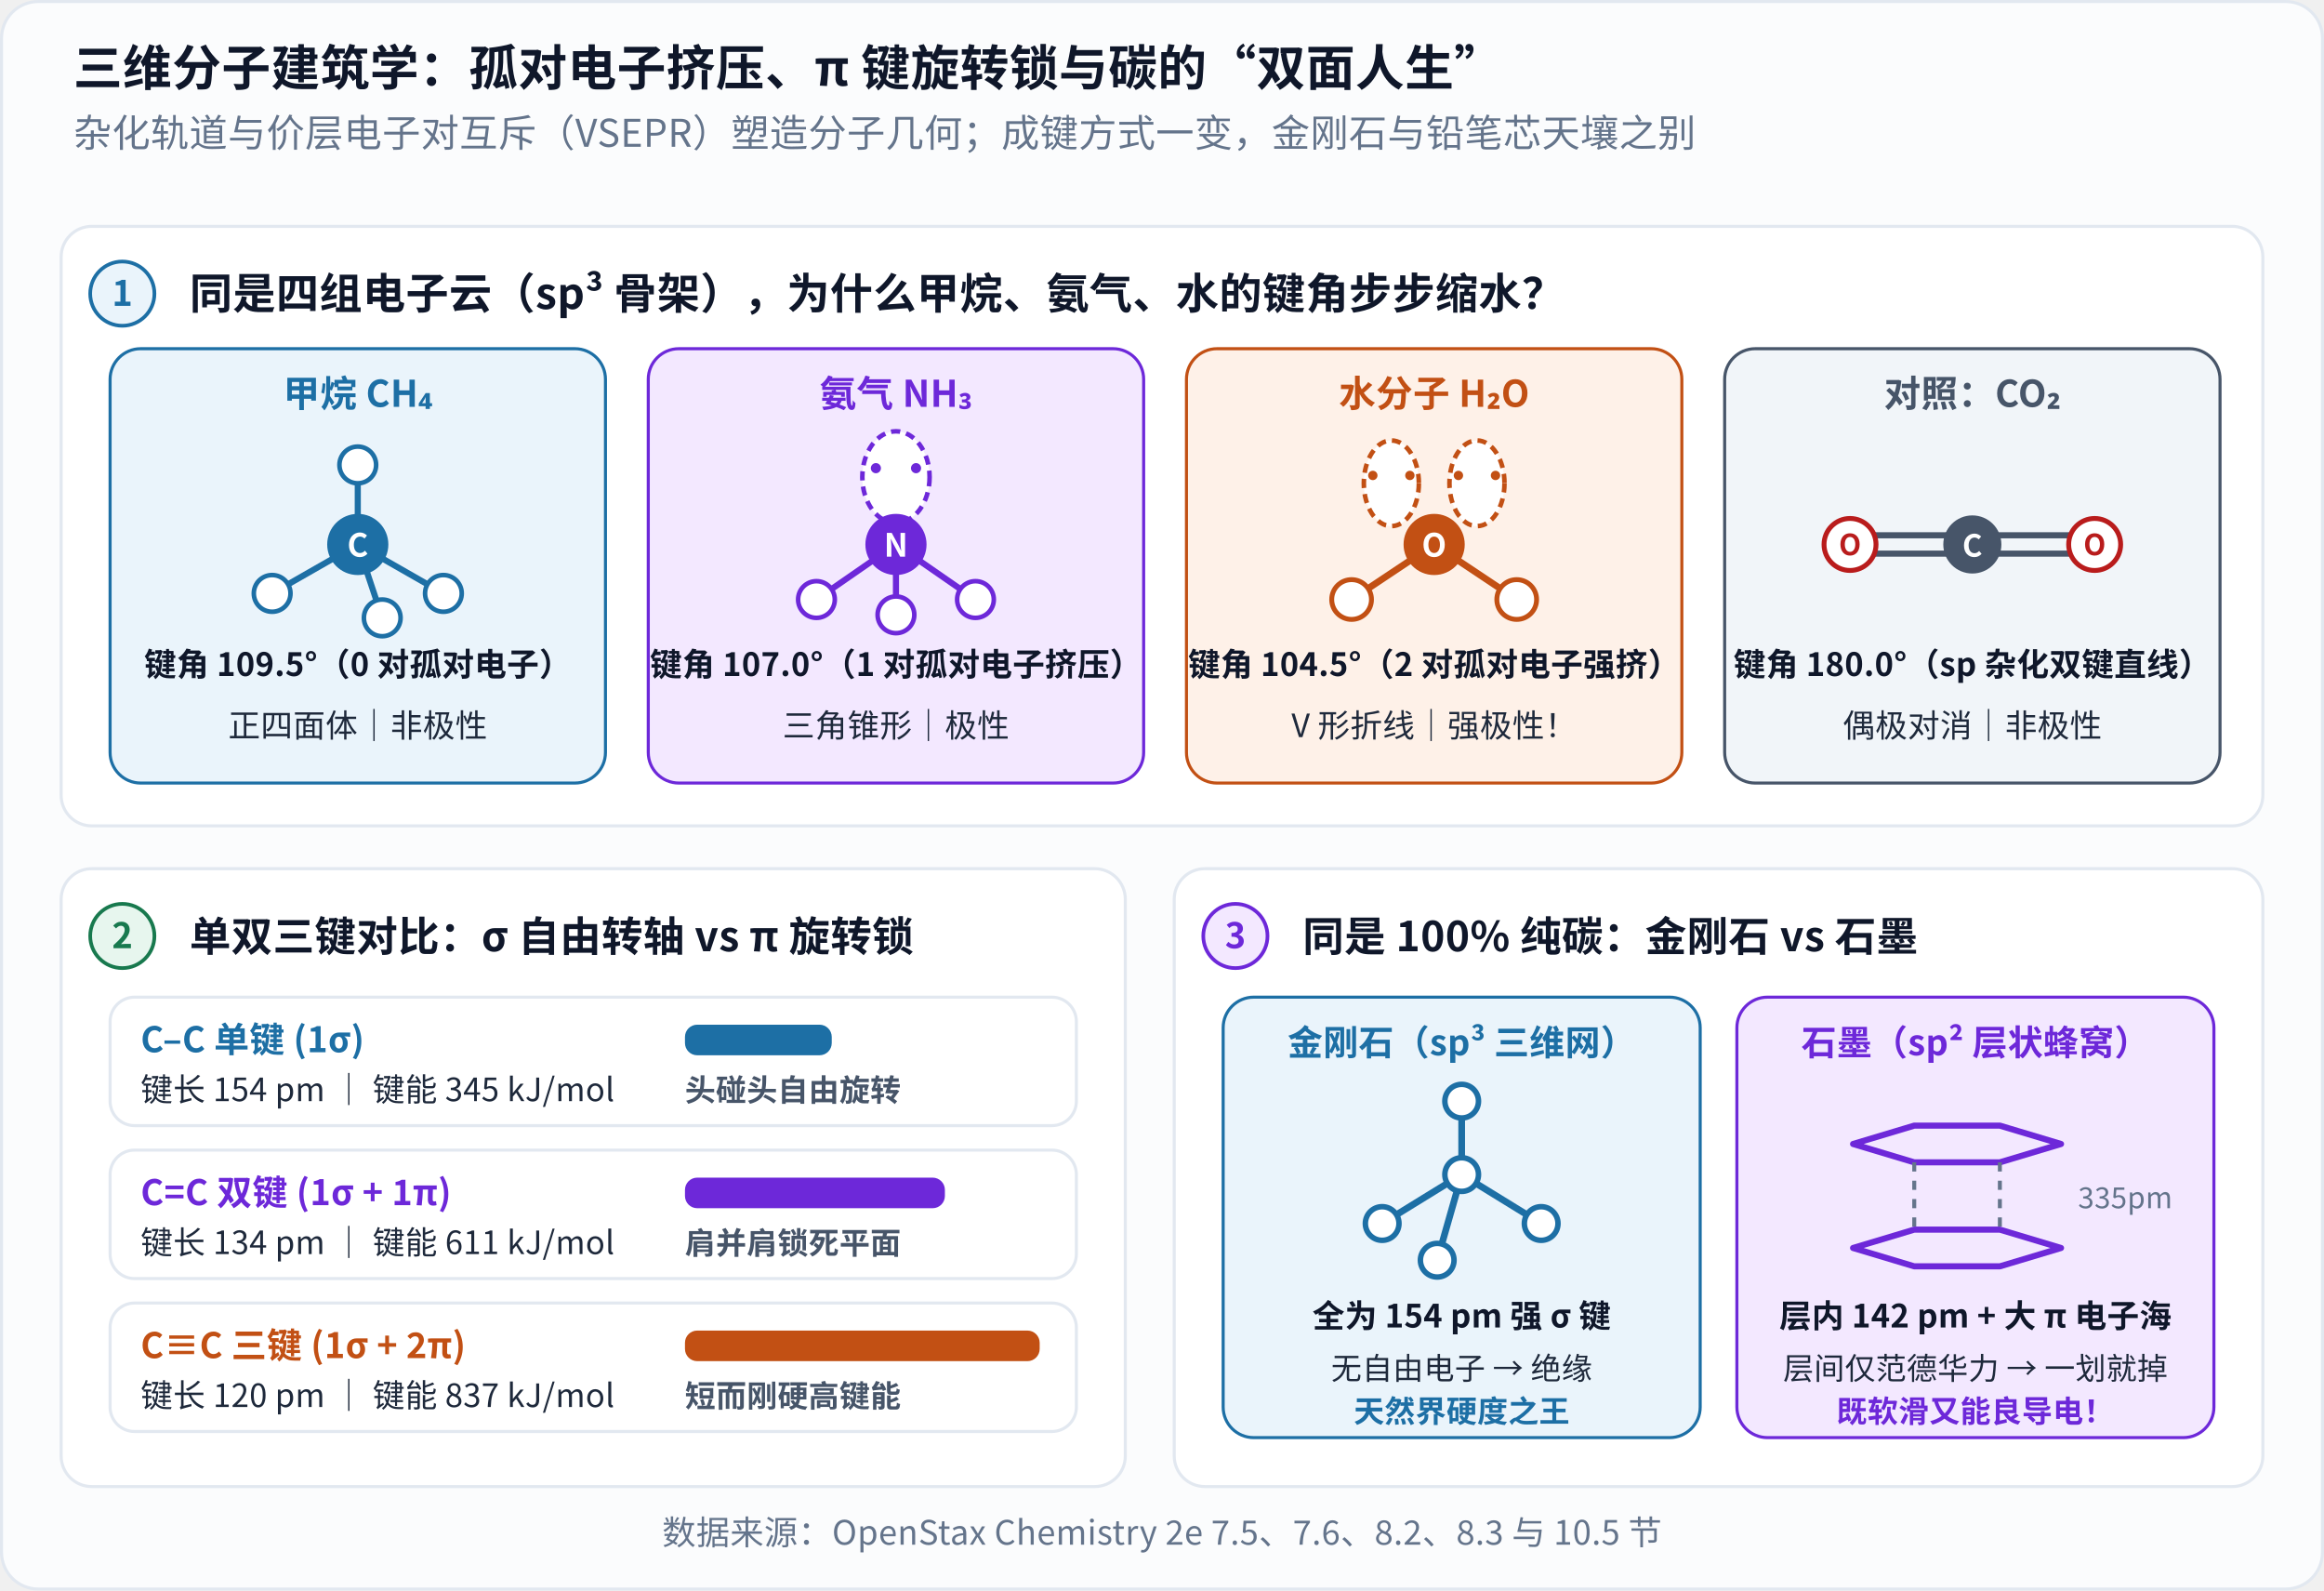
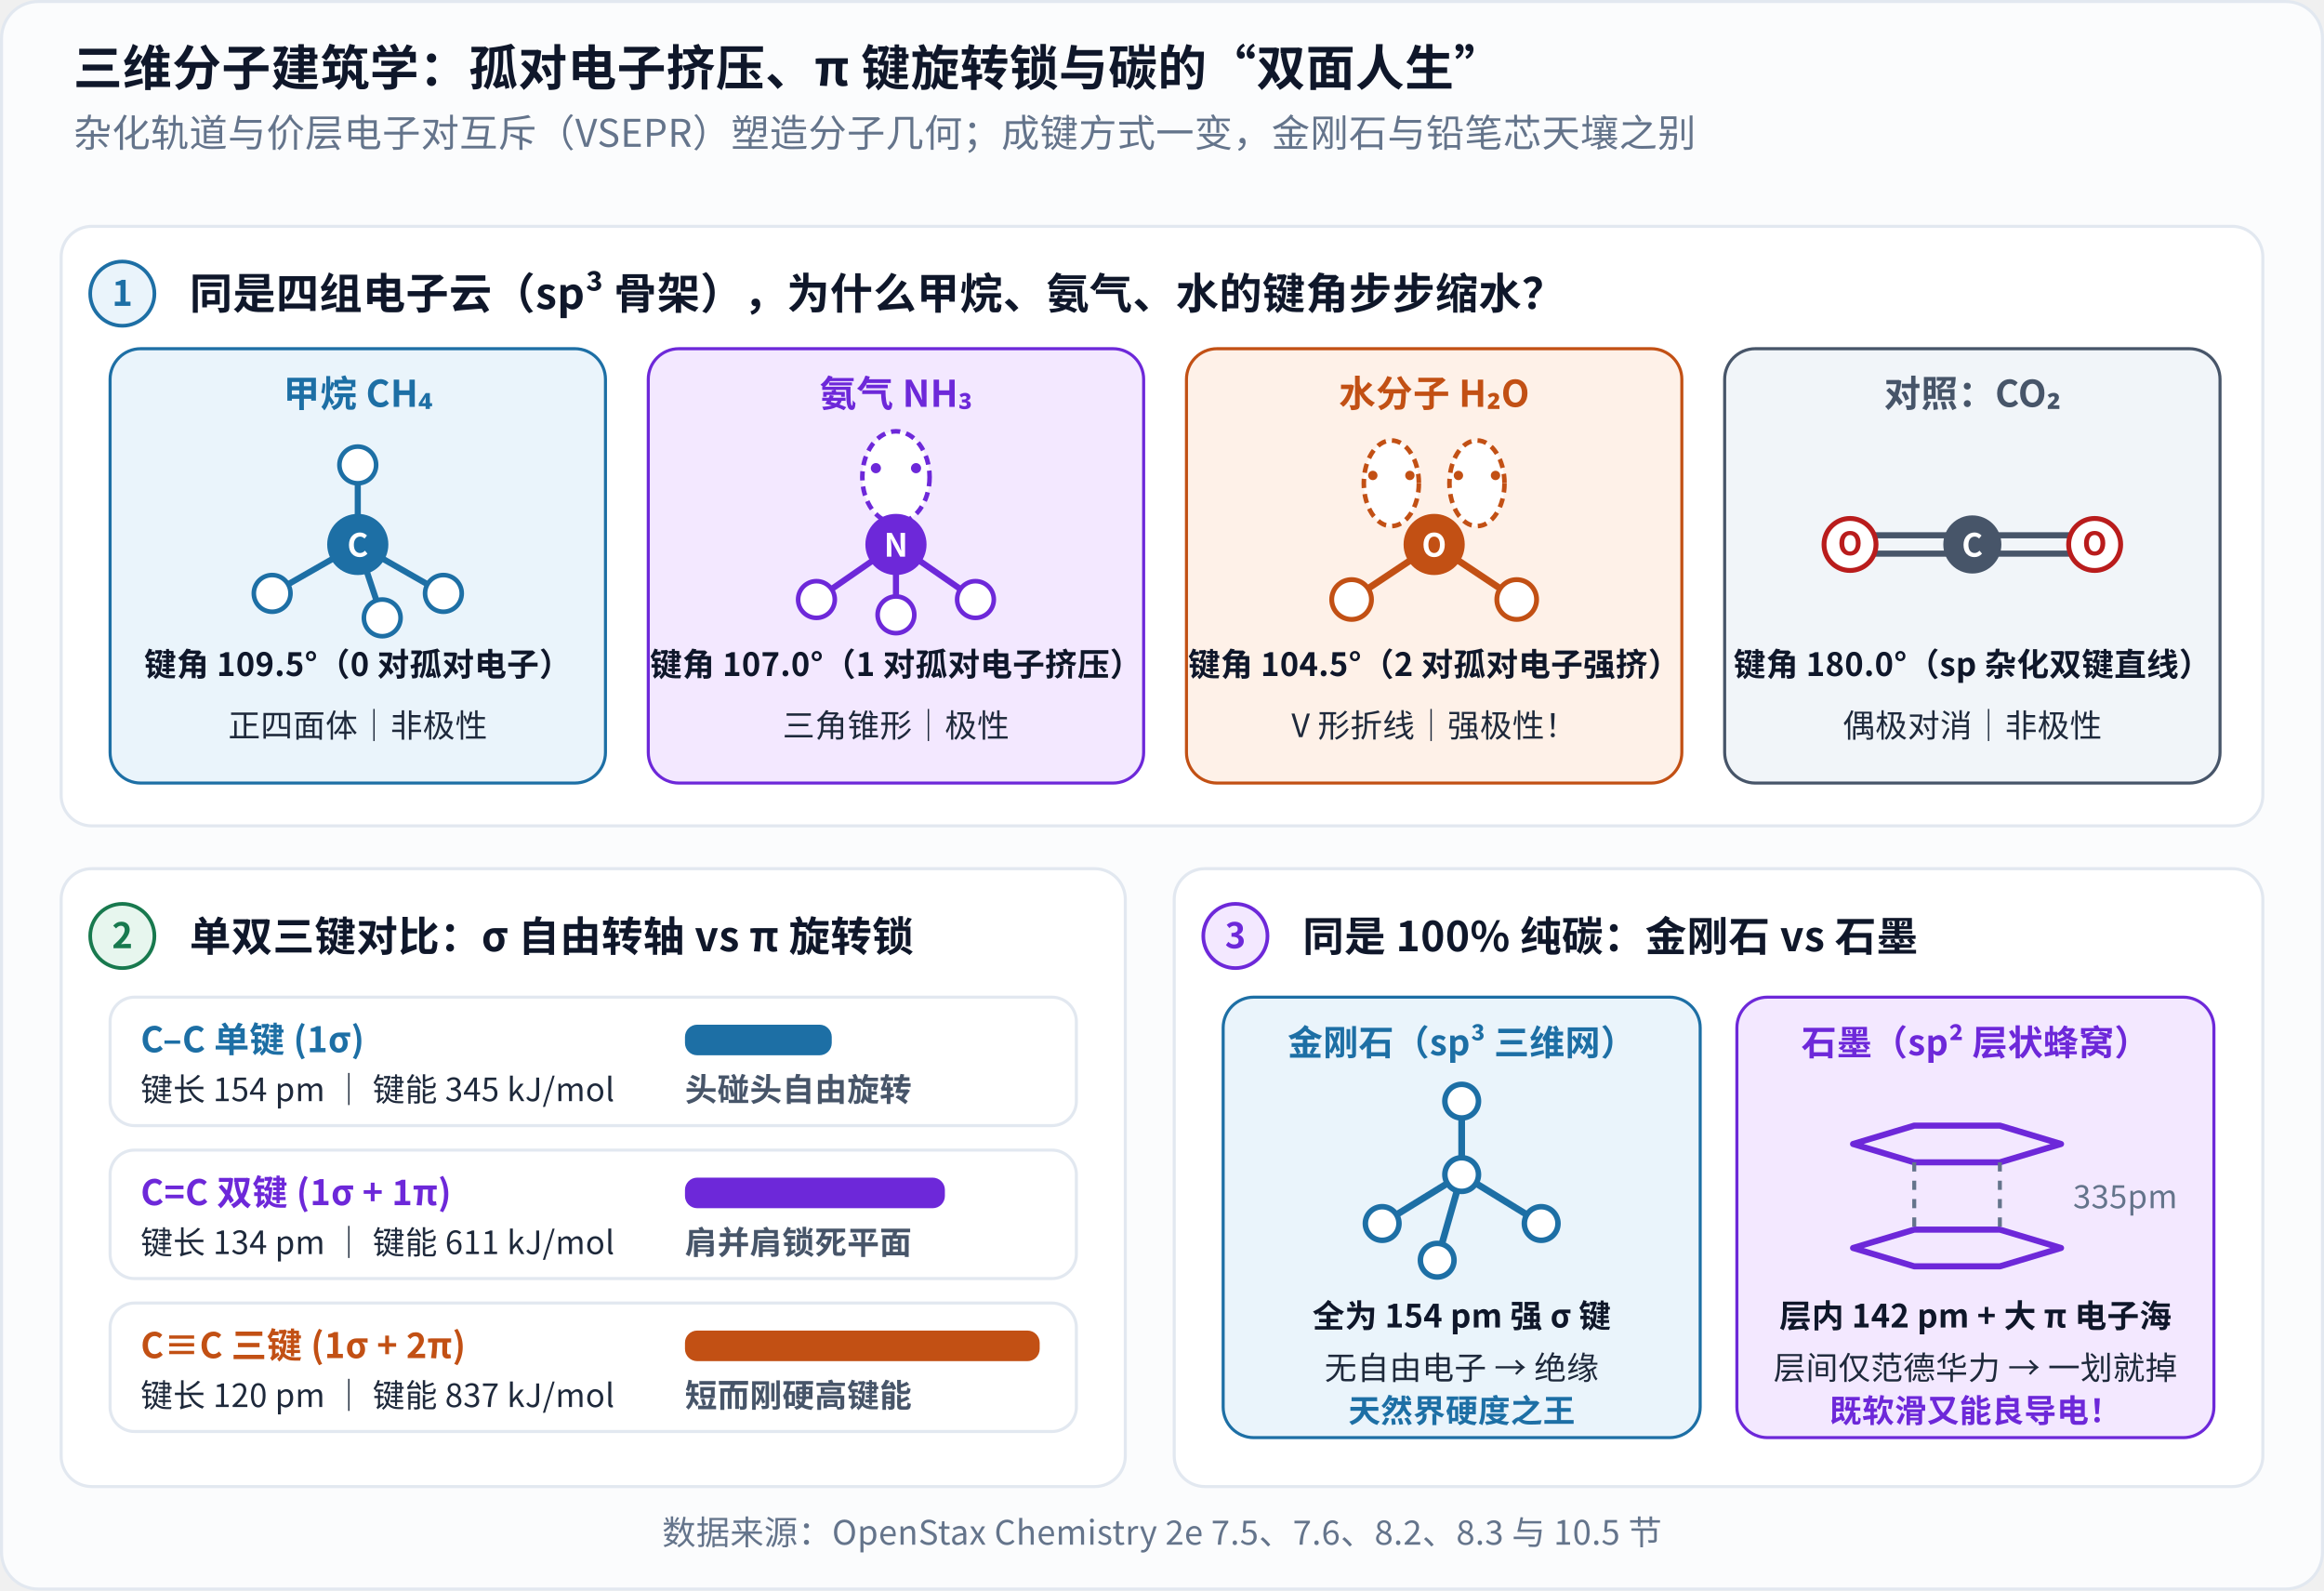
<svg xmlns="http://www.w3.org/2000/svg" width="760" height="520" viewBox="0 0 760 520" role="img" aria-labelledby="title desc" lang="zh-CN">
  <defs>
    <marker id="arr-blue" markerWidth="7" markerHeight="7" refX="6" refY="3.5" orient="auto">
      <path d="M0,0.6 L6.5,3.5 L0,6.4 Z" fill="#1d6fa5" />
    </marker>
    <marker id="arr-orange" markerWidth="7" markerHeight="7" refX="6" refY="3.5" orient="auto">
      <path d="M0,0.6 L6.5,3.5 L0,6.4 Z" fill="#c25014" />
    </marker>
    <marker id="arr-green" markerWidth="7" markerHeight="7" refX="6" refY="3.5" orient="auto">
      <path d="M0,0.6 L6.5,3.5 L0,6.4 Z" fill="#18794e" />
    </marker>
    <marker id="arr-muted" markerWidth="7" markerHeight="7" refX="6" refY="3.5" orient="auto">
      <path d="M0,0.6 L6.5,3.5 L0,6.4 Z" fill="#64748b" />
    </marker>
    <marker id="arr-red" markerWidth="7" markerHeight="7" refX="6" refY="3.5" orient="auto">
      <path d="M0,0.6 L6.5,3.5 L0,6.4 Z" fill="#b91c1c" />
    </marker>
  </defs>
  <style>
  text {
    font-family: "PingFang SC", "Hiragino Sans GB", "Microsoft YaHei", "Noto Sans CJK SC", system-ui, sans-serif;
    letter-spacing: 0.01em;
  }
  .mono {
    font-family: ui-monospace, "Cascadia Mono", "Consolas", monospace;
  }
  .halo {
    paint-order: stroke;
    stroke: #ffffff;
    stroke-width: 3.5px;
    stroke-linejoin: round;
  }
</style>
  <rect x="0.5" y="0.5" width="759" height="519" rx="12" fill="#fbfcfd" stroke="#e2e8f0" stroke-width="1" />
  <text x="24" y="28" font-size="16" fill="#0f172a" text-anchor="start" font-weight="700">三维分子建筑学：孤对电子挤压、π 键旋转锁与碳的“双面人生”</text>
  <text x="24" y="48" font-size="12.5" fill="#64748b" text-anchor="start">杂化轨道与价层电子对互斥（VSEPR）塑造分子几何；成键方式一变，金刚石与铅笔芯天壤之别</text>
  <rect x="20" y="74" width="720" height="196" rx="10" fill="#ffffff" stroke="#e2e8f0" stroke-width="1" />
  <circle cx="40" cy="96" r="10.5" fill="#eaf4fb" stroke="#1d6fa5" stroke-width="1.2" />
  <text x="40" y="100" font-size="11.5" fill="#1d6fa5" text-anchor="middle" font-weight="700">1</text>
  <text x="62" y="101" font-size="14" fill="#0f172a" text-anchor="start" font-weight="700">同是四组电子云（sp³ 骨架），为什么甲烷、氨气、水的键角步步缩水？</text>
  <rect x="36" y="114" width="162" height="142" rx="10" fill="#eaf4fb" stroke="#1d6fa5" />
  <text x="117" y="133" font-size="12" fill="#1d6fa5" text-anchor="middle" font-weight="700">甲烷 CH₄</text>
  <line x1="117.0" y1="178.0" x2="117.0" y2="152.0" stroke="#1d6fa5" stroke-width="2.0" />
  <circle cx="117" cy="152" r="6" fill="#ffffff" stroke="#1d6fa5" stroke-width="1.5" />
  <line x1="117.0" y1="178.0" x2="89.0" y2="194.0" stroke="#1d6fa5" stroke-width="2.0" />
  <circle cx="89" cy="194" r="6" fill="#ffffff" stroke="#1d6fa5" stroke-width="1.5" />
  <line x1="117.0" y1="178.0" x2="145.0" y2="194.0" stroke="#1d6fa5" stroke-width="2.0" />
  <circle cx="145" cy="194" r="6" fill="#ffffff" stroke="#1d6fa5" stroke-width="1.5" />
  <line x1="117.0" y1="178.0" x2="125.0" y2="202.0" stroke="#1d6fa5" stroke-width="2.0" />
  <circle cx="125" cy="202" r="6" fill="#ffffff" stroke="#1d6fa5" stroke-width="1.5" />
  <circle cx="117" cy="178" r="10" fill="#1d6fa5" />
  <text x="117" y="182" font-size="10.5" fill="#ffffff" text-anchor="middle" font-weight="700">C</text>
  <text x="117" y="221" font-size="10.5" fill="#0f172a" text-anchor="middle" font-weight="700">键角 109.5°（0 对孤对电子）</text>
  <text x="117" y="241" font-size="10.5" fill="#1e293b" text-anchor="middle">正四面体｜非极性</text>
  <rect x="212" y="114" width="162" height="142" rx="10" fill="#f3e8ff" stroke="#6d28d9" />
  <text x="293" y="133" font-size="12" fill="#6d28d9" text-anchor="middle" font-weight="700">氨气 NH₃</text>
  <ellipse cx="293" cy="156" rx="11" ry="15" fill="#ffffff" stroke="#6d28d9" stroke-width="1.5" stroke-dasharray="3 2" />
  <text x="293" y="158" font-size="13" fill="#6d28d9" text-anchor="middle" font-weight="700">··</text>
  <line x1="293.0" y1="178.0" x2="267.0" y2="196.0" stroke="#6d28d9" stroke-width="2.0" />
  <circle cx="267" cy="196" r="6" fill="#ffffff" stroke="#6d28d9" stroke-width="1.5" />
  <line x1="293.0" y1="178.0" x2="293.0" y2="201.0" stroke="#6d28d9" stroke-width="2.0" />
  <circle cx="293" cy="201" r="6" fill="#ffffff" stroke="#6d28d9" stroke-width="1.5" />
  <line x1="293.0" y1="178.0" x2="319.0" y2="196.0" stroke="#6d28d9" stroke-width="2.0" />
  <circle cx="319" cy="196" r="6" fill="#ffffff" stroke="#6d28d9" stroke-width="1.5" />
  <circle cx="293" cy="178" r="10" fill="#6d28d9" />
  <text x="293" y="182" font-size="10.5" fill="#ffffff" text-anchor="middle" font-weight="700">N</text>
  <text x="293" y="221" font-size="10.5" fill="#0f172a" text-anchor="middle" font-weight="700">键角 107.0°（1 对孤对电子挤压）</text>
  <text x="293" y="241" font-size="10.5" fill="#1e293b" text-anchor="middle">三角锥形｜极性</text>
  <rect x="388" y="114" width="162" height="142" rx="10" fill="#fef1e8" stroke="#c25014" />
  <text x="469" y="133" font-size="12" fill="#c25014" text-anchor="middle" font-weight="700">水分子 H₂O</text>
  <ellipse cx="455" cy="158" rx="9" ry="14" fill="#ffffff" stroke="#c25014" stroke-width="1.5" stroke-dasharray="3 2" />
  <ellipse cx="483" cy="158" rx="9" ry="14" fill="#ffffff" stroke="#c25014" stroke-width="1.5" stroke-dasharray="3 2" />
  <text x="455" y="160" font-size="12" fill="#c25014" text-anchor="middle" font-weight="700">··</text>
  <text x="483" y="160" font-size="12" fill="#c25014" text-anchor="middle" font-weight="700">··</text>
  <line x1="469.0" y1="178.0" x2="442.0" y2="196.0" stroke="#c25014" stroke-width="2.2" />
  <circle cx="442" cy="196" r="6.5" fill="#ffffff" stroke="#c25014" stroke-width="1.6" />
  <line x1="469.0" y1="178.0" x2="496.0" y2="196.0" stroke="#c25014" stroke-width="2.2" />
  <circle cx="496" cy="196" r="6.5" fill="#ffffff" stroke="#c25014" stroke-width="1.6" />
  <circle cx="469" cy="178" r="10" fill="#c25014" />
  <text x="469" y="182" font-size="10.5" fill="#ffffff" text-anchor="middle" font-weight="700">O</text>
  <text x="469" y="221" font-size="10.5" fill="#0f172a" text-anchor="middle" font-weight="700">键角 104.5°（2 对孤对电子强挤）</text>
  <text x="469" y="241" font-size="10.5" fill="#1e293b" text-anchor="middle">V 形折线｜强极性！</text>
  <rect x="564" y="114" width="162" height="142" rx="10" fill="#f1f5f9" stroke="#475569" />
  <text x="645" y="133" font-size="12" fill="#475569" text-anchor="middle" font-weight="700">对照：CO₂</text>
  <line x1="607.0" y1="175.0" x2="683.0" y2="175.0" stroke="#475569" stroke-width="2.0" />
  <line x1="607.0" y1="181.0" x2="683.0" y2="181.0" stroke="#475569" stroke-width="2.0" />
  <circle cx="605" cy="178" r="8.5" fill="#ffffff" stroke="#b91c1c" stroke-width="1.6" />
  <circle cx="685" cy="178" r="8.5" fill="#ffffff" stroke="#b91c1c" stroke-width="1.6" />
  <circle cx="645" cy="178" r="9.5" fill="#475569" />
-   <text x="645" y="182" font-size="10" fill="#ffffff" text-anchor="middle" font-weight="700">C</text>
-   <text x="605" y="181.5" font-size="9.5" fill="#b91c1c" text-anchor="middle" font-weight="700">O</text>
-   <text x="685" y="181.5" font-size="9.5" fill="#b91c1c" text-anchor="middle" font-weight="700">O</text>
+   <text x="645" y="182" font-size="10.5" fill="#ffffff" text-anchor="middle" font-weight="700">C</text>
+   <text x="605" y="181.5" font-size="10.5" fill="#b91c1c" text-anchor="middle" font-weight="700">O</text>
+   <text x="685" y="181.5" font-size="10.5" fill="#b91c1c" text-anchor="middle" font-weight="700">O</text>
  <text x="645" y="221" font-size="10.5" fill="#0f172a" text-anchor="middle" font-weight="700">键角 180.0°（sp 杂化双键直线）</text>
  <text x="645" y="241" font-size="10.5" fill="#1e293b" text-anchor="middle">偶极对消｜非极性</text>
  <rect x="20" y="284" width="348" height="202" rx="10" fill="#ffffff" stroke="#e2e8f0" stroke-width="1" />
  <circle cx="40" cy="306" r="10.5" fill="#e7f6ee" stroke="#18794e" stroke-width="1.2" />
  <text x="40" y="310" font-size="11.5" fill="#18794e" text-anchor="middle" font-weight="700">2</text>
  <text x="62" y="311" font-size="13.5" fill="#0f172a" text-anchor="start" font-weight="700">单双三键对比：σ 自由转轴 vs π 旋转锁</text>
  <rect x="36" y="326" width="316" height="42" rx="8" fill="#ffffff" stroke="#e2e8f0" />
  <text x="46" y="344" font-size="11.5" fill="#1d6fa5" text-anchor="start" font-weight="700">C–C 单键 (1σ)</text>
  <text x="46" y="360" font-size="10.5" fill="#1e293b" text-anchor="start">键长 154 pm ｜ 键能 345 kJ/mol</text>
  <rect x="224" y="335" width="48" height="10" rx="4" fill="#1d6fa5" />
-   <text x="224" y="360" font-size="10" fill="#475569" text-anchor="start" font-weight="600">头碰头自由旋转</text>
+   <text x="224" y="360" font-size="10.5" fill="#475569" text-anchor="start" font-weight="600">头碰头自由旋转</text>
  <rect x="36" y="376" width="316" height="42" rx="8" fill="#ffffff" stroke="#e2e8f0" />
  <text x="46" y="394" font-size="11.5" fill="#6d28d9" text-anchor="start" font-weight="700">C=C 双键 (1σ + 1π)</text>
  <text x="46" y="410" font-size="10.5" fill="#1e293b" text-anchor="start">键长 134 pm ｜ 键能 611 kJ/mol</text>
  <rect x="224" y="385" width="85" height="10" rx="4" fill="#6d28d9" />
-   <text x="224" y="410" font-size="10" fill="#475569" text-anchor="start" font-weight="600">肩并肩锁死平面</text>
+   <text x="224" y="410" font-size="10.5" fill="#475569" text-anchor="start" font-weight="600">肩并肩锁死平面</text>
  <rect x="36" y="426" width="316" height="42" rx="8" fill="#ffffff" stroke="#e2e8f0" />
  <text x="46" y="444" font-size="11.5" fill="#c25014" text-anchor="start" font-weight="700">C≡C 三键 (1σ + 2π)</text>
  <text x="46" y="460" font-size="10.5" fill="#1e293b" text-anchor="start">键长 120 pm ｜ 键能 837 kJ/mol</text>
  <rect x="224" y="435" width="116" height="10" rx="4" fill="#c25014" />
-   <text x="224" y="460" font-size="10" fill="#475569" text-anchor="start" font-weight="600">短而刚硬高键能</text>
+   <text x="224" y="460" font-size="10.5" fill="#475569" text-anchor="start" font-weight="600">短而刚硬高键能</text>
  <rect x="384" y="284" width="356" height="202" rx="10" fill="#ffffff" stroke="#e2e8f0" stroke-width="1" />
  <circle cx="404" cy="306" r="10.5" fill="#f3e8ff" stroke="#6d28d9" stroke-width="1.2" />
  <text x="404" y="310" font-size="11.5" fill="#6d28d9" text-anchor="middle" font-weight="700">3</text>
  <text x="426" y="311" font-size="13.5" fill="#0f172a" text-anchor="start" font-weight="700">同是 100% 纯碳：金刚石 vs 石墨</text>
  <rect x="400" y="326" width="156" height="144" rx="10" fill="#eaf4fb" stroke="#1d6fa5" />
  <text x="478" y="345" font-size="11.5" fill="#1d6fa5" text-anchor="middle" font-weight="700">金刚石（sp³ 三维网）</text>
  <line x1="478.0" y1="384.0" x2="478.0" y2="360.0" stroke="#1d6fa5" stroke-width="2.2" />
  <line x1="478.0" y1="384.0" x2="452.0" y2="400.0" stroke="#1d6fa5" stroke-width="2.2" />
  <line x1="478.0" y1="384.0" x2="504.0" y2="400.0" stroke="#1d6fa5" stroke-width="2.2" />
  <line x1="478.0" y1="384.0" x2="470.0" y2="412.0" stroke="#1d6fa5" stroke-width="2.2" />
  <circle cx="478" cy="384" r="5.5" fill="#ffffff" stroke="#1d6fa5" stroke-width="1.8" />
  <circle cx="478" cy="360" r="5.5" fill="#ffffff" stroke="#1d6fa5" stroke-width="1.8" />
  <circle cx="452" cy="400" r="5.5" fill="#ffffff" stroke="#1d6fa5" stroke-width="1.8" />
  <circle cx="504" cy="400" r="5.5" fill="#ffffff" stroke="#1d6fa5" stroke-width="1.8" />
  <circle cx="470" cy="412" r="5.5" fill="#ffffff" stroke="#1d6fa5" stroke-width="1.8" />
  <text x="478" y="434" font-size="10.5" fill="#0f172a" text-anchor="middle" font-weight="600">全为 154 pm 强 σ 键</text>
-   <text x="478" y="451" font-size="10" fill="#1e293b" text-anchor="middle">无自由电子 → 绝缘</text>
-   <text x="478" y="465" font-size="10" fill="#1d6fa5" text-anchor="middle" font-weight="700">天然界硬度之王</text>
+   <text x="478" y="451" font-size="10.5" fill="#1e293b" text-anchor="middle">无自由电子 → 绝缘</text>
+   <text x="478" y="465" font-size="10.5" fill="#1d6fa5" text-anchor="middle" font-weight="700">天然界硬度之王</text>
  <rect x="568" y="326" width="156" height="144" rx="10" fill="#f3e8ff" stroke="#6d28d9" />
  <text x="646" y="345" font-size="11.5" fill="#6d28d9" text-anchor="middle" font-weight="700">石墨（sp² 层状蜂窝）</text>
  <polyline points="606.0,374.0 626.0,368.0 654.0,368.0 674.0,374.0 654.0,380.0 626.0,380.0 606.0,374.0" fill="none" stroke="#6d28d9" stroke-width="2.0" stroke-linecap="round" stroke-linejoin="round" />
  <polyline points="606.0,408.0 626.0,402.0 654.0,402.0 674.0,408.0 654.0,414.0 626.0,414.0 606.0,408.0" fill="none" stroke="#6d28d9" stroke-width="2.0" stroke-linecap="round" stroke-linejoin="round" />
  <line x1="626.0" y1="380.0" x2="626.0" y2="402.0" stroke="#64748b" stroke-width="1.3" stroke-dasharray="3 3" />
  <line x1="654.0" y1="380.0" x2="654.0" y2="402.0" stroke="#64748b" stroke-width="1.3" stroke-dasharray="3 3" />
-   <text x="695" y="395" font-size="9.5" fill="#64748b" text-anchor="middle">335pm</text>
+   <text x="695" y="395" font-size="10.5" fill="#64748b" text-anchor="middle">335pm</text>
  <text x="646" y="434" font-size="10.5" fill="#0f172a" text-anchor="middle" font-weight="600">层内 142 pm + 大 π 电子海</text>
-   <text x="646" y="451" font-size="10" fill="#1e293b" text-anchor="middle">层间仅范德华力 → 一划就掉</text>
-   <text x="646" y="465" font-size="10" fill="#6d28d9" text-anchor="middle" font-weight="700">既软滑又能良导电！</text>
+   <text x="646" y="451" font-size="10.5" fill="#1e293b" text-anchor="middle">层间仅范德华力 → 一划就掉</text>
+   <text x="646" y="465" font-size="10.5" fill="#6d28d9" text-anchor="middle" font-weight="700">既软滑又能良导电！</text>
  <text x="380" y="505" font-size="11" fill="#64748b" text-anchor="middle">数据来源：OpenStax Chemistry 2e 7.5、7.6、8.2、8.3 与 10.5 节</text>
</svg>
